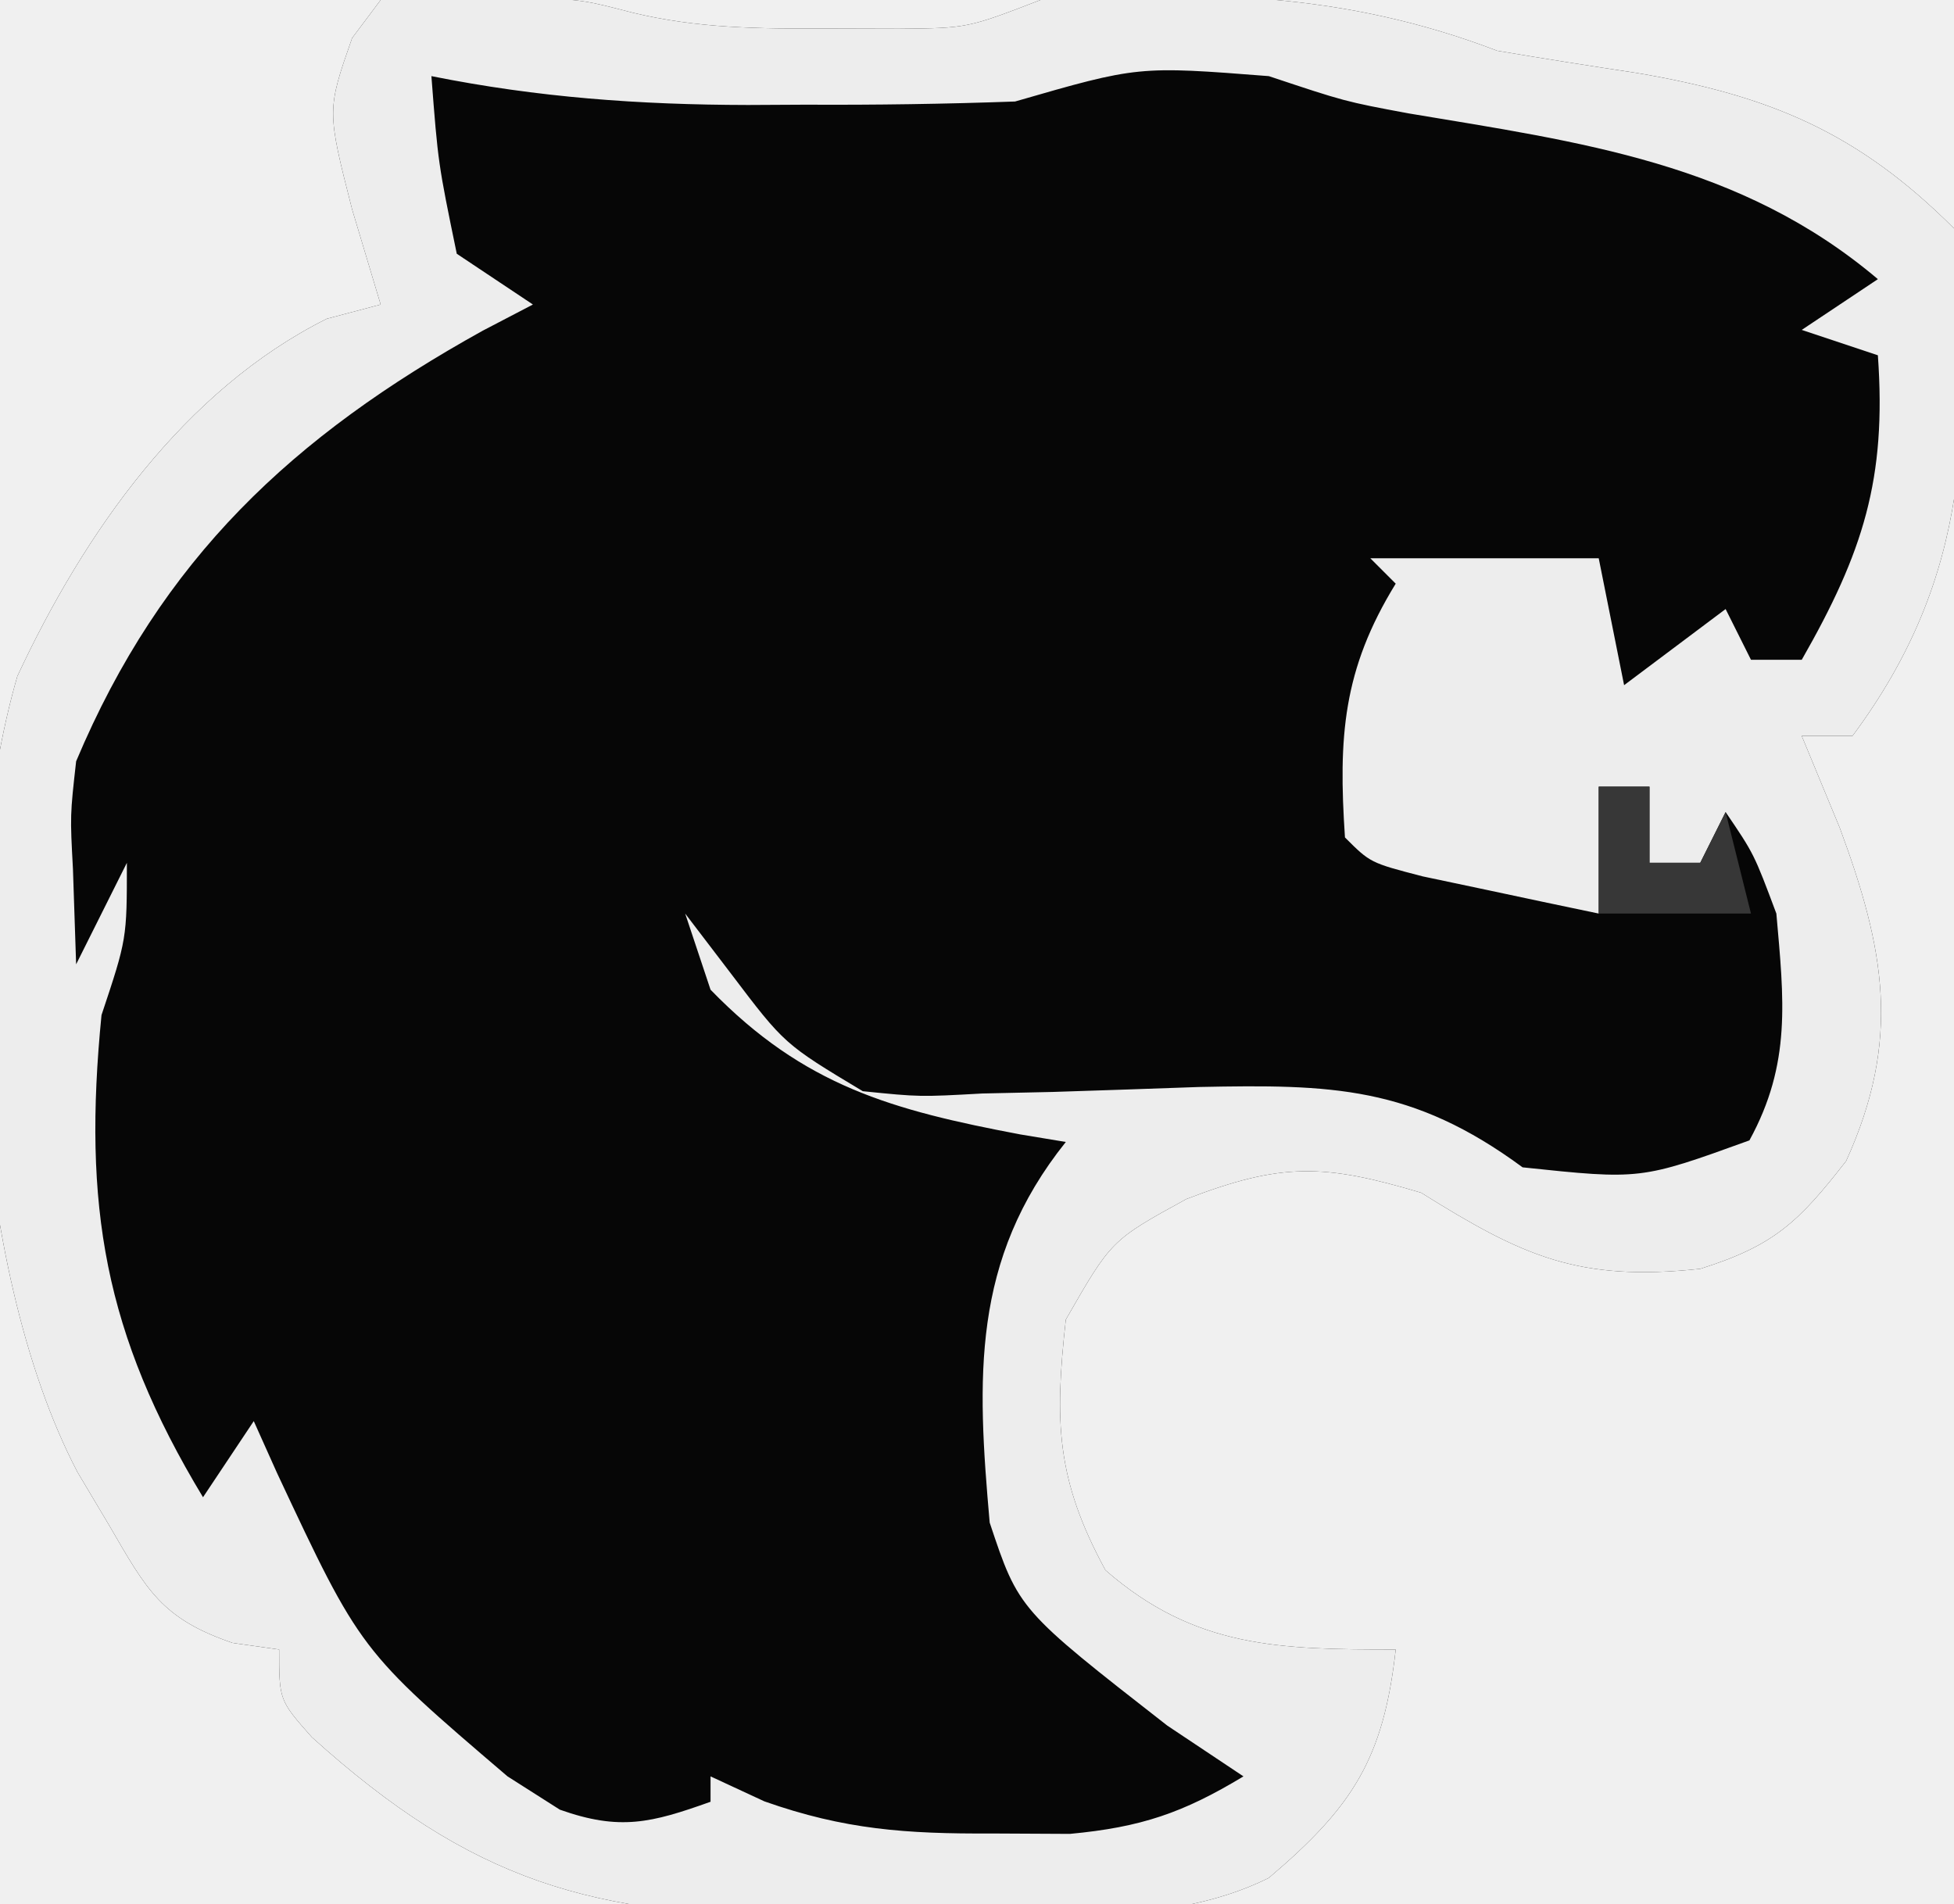
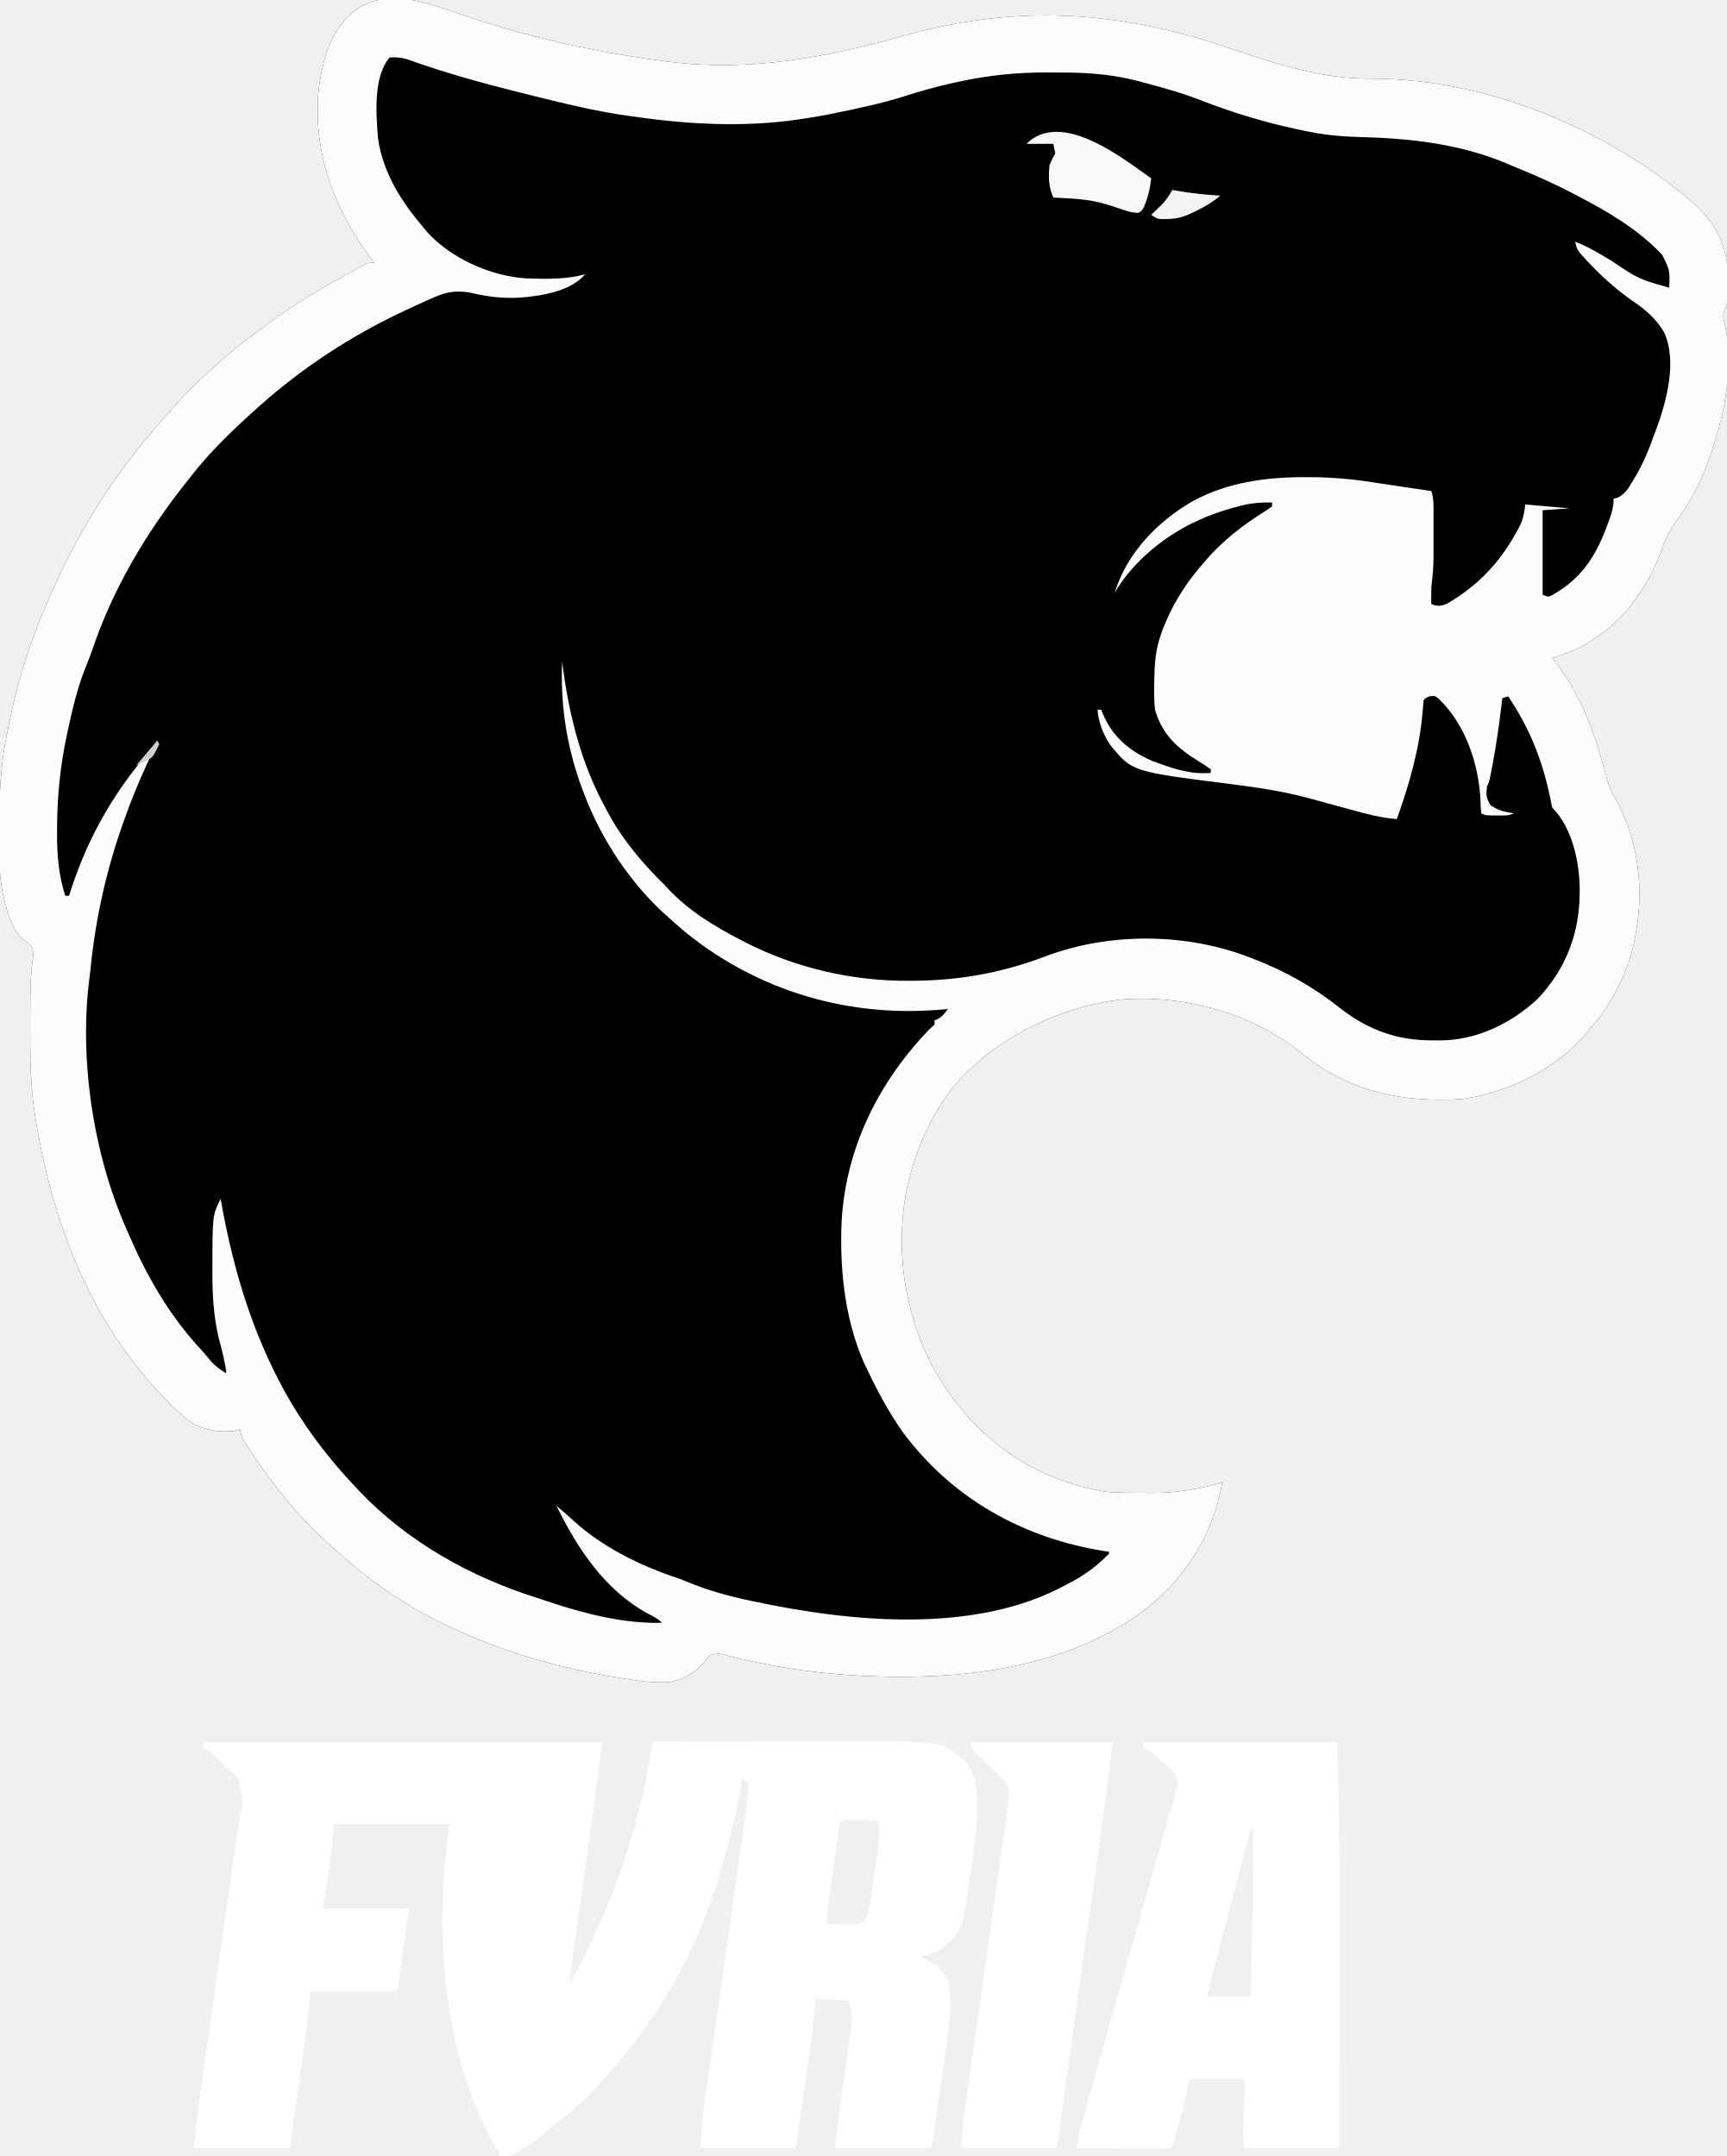
- <svg xmlns="http://www.w3.org/2000/svg" version="1.1" width="77" height="75">
-   <path d="M0 0 C1.238 -0.021 2.475 -0.041 3.75 -0.062 C4.446 -0.074 5.142 -0.086 5.859 -0.098 C8 -0 8 -0 9.918 0.496 C12.51 1.123 14.898 1.132 17.562 1.125 C18.513 1.128 19.463 1.13 20.441 1.133 C23.121 1.108 23.121 1.108 26 0 C32.406 -0.397 37.968 -0.31 44 2 C45.83 2.309 47.664 2.599 49.5 2.875 C54.723 3.765 58.204 5.204 62 9 C62.684 16.739 62.714 22.665 58 29 C57.34 29 56.68 29 56 29 C56.495 30.196 56.99 31.392 57.5 32.625 C59.274 37.414 59.928 40.959 57.75 45.75 C55.869 48.169 54.902 49.088 52 50 C47.192 50.512 45.012 49.508 41 47 C37.173 45.86 35.512 45.803 31.75 47.25 C28.794 48.871 28.794 48.871 27 52 C26.553 56.02 26.618 58.296 28.562 61.875 C32.095 64.955 35.444 65 40 65 C39.52 69.316 38.298 71.202 35 74 C30.711 76.144 25.086 75.319 20.375 75.375 C18.629 75.431 18.629 75.431 16.848 75.488 C8.35 75.575 3.554 74.107 -2.709 68.458 C-4 67 -4 67 -4 65 C-4.605 64.915 -5.209 64.83 -5.832 64.742 C-8.636 63.782 -9.217 62.657 -10.688 60.125 C-11.104 59.426 -11.52 58.728 -11.949 58.008 C-16.201 49.883 -16.836 35.328 -14.316 26.645 C-11.687 21.005 -7.75 15.375 -2.125 12.562 C-1.073 12.284 -1.073 12.284 0 12 C-0.371 10.762 -0.743 9.525 -1.125 8.25 C-2.121 4.347 -2.121 4.347 -1.125 1.5 C-0.754 1.005 -0.383 0.51 0 0 Z " fill="#060606" transform="translate(15,0)" />
-   <path d="M0 0 C1.238 -0.021 2.475 -0.041 3.75 -0.062 C4.446 -0.074 5.142 -0.086 5.859 -0.098 C8 -0 8 -0 9.918 0.496 C12.51 1.123 14.898 1.132 17.562 1.125 C18.513 1.128 19.463 1.13 20.441 1.133 C23.121 1.108 23.121 1.108 26 0 C32.406 -0.397 37.968 -0.31 44 2 C45.83 2.309 47.664 2.599 49.5 2.875 C54.723 3.765 58.204 5.204 62 9 C62.684 16.739 62.714 22.665 58 29 C57.34 29 56.68 29 56 29 C56.495 30.196 56.99 31.392 57.5 32.625 C59.274 37.414 59.928 40.959 57.75 45.75 C55.869 48.169 54.902 49.088 52 50 C47.192 50.512 45.012 49.508 41 47 C37.173 45.86 35.512 45.803 31.75 47.25 C28.794 48.871 28.794 48.871 27 52 C26.553 56.02 26.618 58.296 28.562 61.875 C32.095 64.955 35.444 65 40 65 C39.52 69.316 38.298 71.202 35 74 C30.711 76.144 25.086 75.319 20.375 75.375 C18.629 75.431 18.629 75.431 16.848 75.488 C8.35 75.575 3.554 74.107 -2.709 68.458 C-4 67 -4 67 -4 65 C-4.605 64.915 -5.209 64.83 -5.832 64.742 C-8.636 63.782 -9.217 62.657 -10.688 60.125 C-11.104 59.426 -11.52 58.728 -11.949 58.008 C-16.201 49.883 -16.836 35.328 -14.316 26.645 C-11.687 21.005 -7.75 15.375 -2.125 12.562 C-1.073 12.284 -1.073 12.284 0 12 C-0.371 10.762 -0.743 9.525 -1.125 8.25 C-2.121 4.347 -2.121 4.347 -1.125 1.5 C-0.754 1.005 -0.383 0.51 0 0 Z M2 3 C2.264 6.432 2.264 6.432 3 10 C3.99 10.66 4.98 11.32 6 12 C5.348 12.34 4.695 12.681 4.023 13.031 C-3.461 17.182 -8.64 22.016 -12 30 C-12.239 32.133 -12.239 32.133 -12.125 34.25 C-12.084 35.487 -12.043 36.725 -12 38 C-11.34 36.68 -10.68 35.36 -10 34 C-10 37 -10 37 -11 40 C-11.74 47.506 -10.897 52.546 -7 59 C-6.34 58.01 -5.68 57.02 -5 56 C-4.546 57.013 -4.546 57.013 -4.082 58.047 C-0.804 65.042 -0.804 65.042 5 70 C5.681 70.433 6.361 70.866 7.062 71.312 C9.43 72.152 10.669 71.833 13 71 C13 70.67 13 70.34 13 70 C13.7 70.325 14.4 70.65 15.121 70.984 C18.282 72.1 20.72 72.267 24.062 72.25 C25.596 72.258 25.596 72.258 27.16 72.266 C29.961 72.004 31.616 71.441 34 70 C33.01 69.34 32.02 68.68 31 68 C25.144 63.432 25.144 63.432 24 60 C23.498 54.309 23.274 49.657 27 45 C26.112 44.853 26.112 44.853 25.207 44.703 C20.176 43.751 16.684 42.799 13 39 C12.67 38.01 12.34 37.02 12 36 C12.598 36.784 13.196 37.568 13.812 38.375 C15.911 41.146 15.911 41.146 19 43 C21.242 43.227 21.242 43.227 23.711 43.09 C24.626 43.07 25.541 43.05 26.484 43.029 C28.404 42.968 30.323 42.903 32.242 42.834 C37.474 42.727 40.646 42.792 45 46 C49.652 46.49 49.652 46.49 53.938 44.938 C55.6 41.906 55.297 39.39 55 36 C54.119 33.646 54.119 33.646 53 32 C52.67 32.66 52.34 33.32 52 34 C51.34 34 50.68 34 50 34 C50 33.01 50 32.02 50 31 C49.34 31 48.68 31 48 31 C48 32.65 48 34.3 48 36 C46.52 35.692 45.041 35.378 43.562 35.062 C42.739 34.888 41.915 34.714 41.066 34.535 C39 34 39 34 38 33 C37.737 29.052 37.91 26.396 40 23 C39.67 22.67 39.34 22.34 39 22 C41.97 22 44.94 22 48 22 C48.495 24.475 48.495 24.475 49 27 C50.32 26.01 51.64 25.02 53 24 C53.495 24.99 53.495 24.99 54 26 C54.66 26 55.32 26 56 26 C58.417 21.771 59.348 18.877 59 14 C58.01 13.67 57.02 13.34 56 13 C56.99 12.34 57.98 11.68 59 11 C53.58 6.414 47.297 5.604 40.488 4.465 C38 4 38 4 35 3 C29.851 2.598 29.851 2.598 25 4 C22.24 4.099 19.51 4.139 16.75 4.125 C15.998 4.129 15.247 4.133 14.473 4.137 C10.205 4.129 6.203 3.843 2 3 Z " fill="#EDEDED" transform="translate(15,0)" />
-   <path d="M0 0 C0.66 0 1.32 0 2 0 C2 0.99 2 1.98 2 3 C2.66 3 3.32 3 4 3 C4.33 2.34 4.66 1.68 5 1 C5.33 2.32 5.66 3.64 6 5 C4 5 2 5 0 5 C0 3.35 0 1.7 0 0 Z " fill="#373737" transform="translate(63,31)" />
+ <svg xmlns="http://www.w3.org/2000/svg" version="1.1" width="900" height="1124">
+   <path d="M0 0 C1.248 0.416 1.248 0.416 2.52 0.84 C3.359 1.119 4.197 1.399 5.06 1.686 C37.644 12.438 71.707 19.759 105.692 24.152 C106.828 24.301 106.828 24.301 107.986 24.454 C149.411 29.506 188.93 22.276 228.635 11.08 C288.551 -5.761 341.047 -2.537 399.461 17.284 C423.089 25.276 447.3 33.28 472.505 33.148 C528.623 32.884 587.679 55.713 631.692 90.152 C632.61 90.856 633.528 91.56 634.473 92.285 C646.745 101.961 656.027 112.286 658.692 128.152 C658.964 132.053 658.972 135.931 658.942 139.84 C658.95 140.859 658.958 141.878 658.966 142.928 C658.962 144.406 658.962 144.406 658.958 145.914 C658.956 146.8 658.953 147.687 658.951 148.6 C658.692 151.152 658.692 151.152 657.623 153.701 C656.538 156.559 656.743 157.704 657.54 160.609 C661.841 179.368 658.983 199.909 653.692 218.152 C653.299 219.521 653.299 219.521 652.897 220.917 C648.208 236.823 642.04 250.976 632.129 264.291 C629.257 268.197 627.274 271.852 625.665 276.402 C617.179 300.396 602.936 319.706 579.575 330.898 C575.674 332.595 571.766 333.93 567.692 335.152 C568.476 336.122 569.26 337.091 570.067 338.09 C584.058 356.854 590.822 377.57 596.688 399.953 C597.663 403.061 598.859 405.54 600.505 408.34 C614.502 433.365 616.296 462.741 608.692 490.152 C604.421 504.183 597.337 517.135 587.692 528.152 C587.141 528.835 586.589 529.519 586.02 530.223 C570.3 549.312 544.989 561.657 520.692 565.152 C489.745 566.944 462.307 561.59 437.755 541.715 C411.422 520.446 377.369 510.905 343.692 513.152 C310.74 516.987 277.59 533.15 255.809 558.441 C244.678 572.694 237.245 588.703 232.692 606.152 C232.371 607.361 232.05 608.57 231.72 609.816 C227.443 629.349 227.669 652.813 232.692 672.152 C232.853 672.821 233.014 673.49 233.18 674.179 C237.212 690.792 244.496 706.427 254.692 720.152 C255.576 721.368 255.576 721.368 256.477 722.609 C275.982 748.242 302.572 764.167 334.306 769.793 C340.348 770.433 346.446 770.376 352.516 770.392 C354.66 770.402 356.803 770.433 358.946 770.465 C371.604 770.56 383.465 768.464 395.692 765.152 C390.748 793.299 375.324 816.96 352.173 833.847 C319.176 856.864 278.34 865.119 238.692 866.152 C237.865 866.174 237.038 866.196 236.186 866.219 C203.727 866.932 170.688 863.645 139.187 855.588 C138.378 855.385 137.569 855.182 136.735 854.973 C135.699 854.698 135.699 854.698 134.642 854.418 C132.36 854.107 130.855 854.384 128.692 855.152 C127.055 856.833 127.055 856.833 125.567 858.902 C120.714 864.728 114.214 868.14 106.692 869.152 C98.549 869.563 90.718 868.314 82.692 867.027 C81.987 866.915 81.283 866.803 80.556 866.688 C47.828 861.441 16.336 852.111 -13.308 837.152 C-14.116 836.745 -14.924 836.338 -15.757 835.919 C-33.398 826.896 -49.547 815.334 -64.308 802.152 C-65.174 801.396 -66.04 800.639 -66.933 799.859 C-76.943 791.022 -86.075 781.669 -94.308 771.152 C-95.098 770.167 -95.888 769.183 -96.702 768.168 C-101.588 762.02 -106.077 755.665 -110.37 749.09 C-110.848 748.363 -111.325 747.637 -111.817 746.888 C-112.259 746.2 -112.7 745.513 -113.155 744.805 C-113.547 744.196 -113.939 743.587 -114.343 742.961 C-115.367 741.042 -115.87 739.275 -116.308 737.152 C-117.298 737.482 -118.288 737.812 -119.308 738.152 C-128.076 738.989 -136.283 737.656 -143.495 732.402 C-156.121 721.758 -166.802 709.617 -176.308 696.152 C-176.776 695.491 -177.245 694.829 -177.728 694.147 C-201.867 659.582 -215.308 619.433 -222.308 578.152 C-222.473 577.216 -222.638 576.28 -222.808 575.316 C-225.517 559.296 -225.568 543.291 -225.558 527.09 C-225.557 526.034 -225.557 524.979 -225.556 523.891 C-225.549 520.8 -225.533 517.708 -225.511 514.617 C-225.505 513.631 -225.5 512.644 -225.494 511.628 C-225.444 507.076 -225.3 502.582 -224.857 498.051 C-224.749 496.881 -224.749 496.881 -224.639 495.688 C-224.433 493.628 -224.184 491.572 -223.932 489.518 C-224.342 485.85 -224.544 485.521 -227.205 483.306 C-228.229 482.595 -229.253 481.885 -230.308 481.152 C-235.414 475.242 -237.521 467.611 -239.308 460.152 C-239.487 459.405 -239.667 458.657 -239.852 457.887 C-242.086 446.919 -241.703 435.668 -241.683 424.527 C-241.682 423.43 -241.682 422.333 -241.681 421.203 C-241.644 404.793 -240.861 389.219 -237.308 373.152 C-236.89 371.063 -236.473 368.973 -236.058 366.883 C-230.842 341.699 -222.257 317.396 -211.308 294.152 C-210.96 293.414 -210.612 292.675 -210.254 291.914 C-208.043 287.271 -205.711 282.699 -203.308 278.152 C-202.768 277.12 -202.768 277.12 -202.217 276.067 C-187.308 247.75 -167.839 222.541 -146.058 199.215 C-145.084 198.168 -145.084 198.168 -144.09 197.099 C-140.272 193.055 -136.312 189.302 -132.089 185.682 C-129.961 183.855 -127.92 181.942 -125.87 180.027 C-118.73 173.588 -111.011 167.892 -103.308 162.152 C-102.709 161.702 -102.111 161.252 -101.495 160.788 C-87.877 150.572 -73.095 142.179 -58.245 133.902 C-57.394 133.424 -56.543 132.946 -55.667 132.453 C-54.877 132.019 -54.087 131.584 -53.273 131.137 C-52.578 130.752 -51.883 130.368 -51.167 129.972 C-49.308 129.152 -49.308 129.152 -46.308 129.152 C-47.081 128.111 -47.855 127.069 -48.652 125.996 C-68.058 99.458 -79.11 68.888 -74.812 35.652 C-72.495 21.066 -68.189 7.016 -56.309 -2.44 C-38.685 -14.839 -18.271 -6.091 0 0 Z " fill="#000000" transform="translate(241.3078,7.847809)" />
+   <path d="M0 0 C1.248 0.416 1.248 0.416 2.52 0.84 C3.359 1.119 4.197 1.399 5.06 1.686 C37.644 12.438 71.707 19.759 105.692 24.152 C106.828 24.301 106.828 24.301 107.986 24.454 C149.411 29.506 188.93 22.276 228.635 11.08 C288.551 -5.761 341.047 -2.537 399.461 17.284 C423.089 25.276 447.3 33.28 472.505 33.148 C528.623 32.884 587.679 55.713 631.692 90.152 C632.61 90.856 633.528 91.56 634.473 92.285 C646.745 101.961 656.027 112.286 658.692 128.152 C658.964 132.053 658.972 135.931 658.942 139.84 C658.95 140.859 658.958 141.878 658.966 142.928 C658.962 144.406 658.962 144.406 658.958 145.914 C658.956 146.8 658.953 147.687 658.951 148.6 C658.692 151.152 658.692 151.152 657.623 153.701 C656.538 156.559 656.743 157.704 657.54 160.609 C661.841 179.368 658.983 199.909 653.692 218.152 C653.299 219.521 653.299 219.521 652.897 220.917 C648.208 236.823 642.04 250.976 632.129 264.291 C629.257 268.197 627.274 271.852 625.665 276.402 C617.179 300.396 602.936 319.706 579.575 330.898 C575.674 332.595 571.766 333.93 567.692 335.152 C568.476 336.122 569.26 337.091 570.067 338.09 C584.058 356.854 590.822 377.57 596.688 399.953 C597.663 403.061 598.859 405.54 600.505 408.34 C614.502 433.365 616.296 462.741 608.692 490.152 C604.421 504.183 597.337 517.135 587.692 528.152 C587.141 528.835 586.589 529.519 586.02 530.223 C570.3 549.312 544.989 561.657 520.692 565.152 C489.745 566.944 462.307 561.59 437.755 541.715 C411.422 520.446 377.369 510.905 343.692 513.152 C310.74 516.987 277.59 533.15 255.809 558.441 C244.678 572.694 237.245 588.703 232.692 606.152 C232.371 607.361 232.05 608.57 231.72 609.816 C227.443 629.349 227.669 652.813 232.692 672.152 C232.853 672.821 233.014 673.49 233.18 674.179 C237.212 690.792 244.496 706.427 254.692 720.152 C255.576 721.368 255.576 721.368 256.477 722.609 C275.982 748.242 302.572 764.167 334.306 769.793 C340.348 770.433 346.446 770.376 352.516 770.392 C354.66 770.402 356.803 770.433 358.946 770.465 C371.604 770.56 383.465 768.464 395.692 765.152 C390.748 793.299 375.324 816.96 352.173 833.847 C319.176 856.864 278.34 865.119 238.692 866.152 C237.865 866.174 237.038 866.196 236.186 866.219 C203.727 866.932 170.688 863.645 139.187 855.588 C138.378 855.385 137.569 855.182 136.735 854.973 C135.699 854.698 135.699 854.698 134.642 854.418 C132.36 854.107 130.855 854.384 128.692 855.152 C127.055 856.833 127.055 856.833 125.567 858.902 C120.714 864.728 114.214 868.14 106.692 869.152 C98.549 869.563 90.718 868.314 82.692 867.027 C81.987 866.915 81.283 866.803 80.556 866.688 C47.828 861.441 16.336 852.111 -13.308 837.152 C-14.116 836.745 -14.924 836.338 -15.757 835.919 C-33.398 826.896 -49.547 815.334 -64.308 802.152 C-65.174 801.396 -66.04 800.639 -66.933 799.859 C-76.943 791.022 -86.075 781.669 -94.308 771.152 C-95.098 770.167 -95.888 769.183 -96.702 768.168 C-101.588 762.02 -106.077 755.665 -110.37 749.09 C-110.848 748.363 -111.325 747.637 -111.817 746.888 C-112.259 746.2 -112.7 745.513 -113.155 744.805 C-113.547 744.196 -113.939 743.587 -114.343 742.961 C-115.367 741.042 -115.87 739.275 -116.308 737.152 C-117.298 737.482 -118.288 737.812 -119.308 738.152 C-128.076 738.989 -136.283 737.656 -143.495 732.402 C-156.121 721.758 -166.802 709.617 -176.308 696.152 C-176.776 695.491 -177.245 694.829 -177.728 694.147 C-201.867 659.582 -215.308 619.433 -222.308 578.152 C-222.473 577.216 -222.638 576.28 -222.808 575.316 C-225.517 559.296 -225.568 543.291 -225.558 527.09 C-225.557 526.034 -225.557 524.979 -225.556 523.891 C-225.549 520.8 -225.533 517.708 -225.511 514.617 C-225.505 513.631 -225.5 512.644 -225.494 511.628 C-225.444 507.076 -225.3 502.582 -224.857 498.051 C-224.749 496.881 -224.749 496.881 -224.639 495.688 C-224.433 493.628 -224.184 491.572 -223.932 489.518 C-224.342 485.85 -224.544 485.521 -227.205 483.306 C-228.229 482.595 -229.253 481.885 -230.308 481.152 C-235.414 475.242 -237.521 467.611 -239.308 460.152 C-239.487 459.405 -239.667 458.657 -239.852 457.887 C-242.086 446.919 -241.703 435.668 -241.683 424.527 C-241.682 423.43 -241.682 422.333 -241.681 421.203 C-241.644 404.793 -240.861 389.219 -237.308 373.152 C-236.89 371.063 -236.473 368.973 -236.058 366.883 C-230.842 341.699 -222.257 317.396 -211.308 294.152 C-210.96 293.414 -210.612 292.675 -210.254 291.914 C-208.043 287.271 -205.711 282.699 -203.308 278.152 C-202.768 277.12 -202.768 277.12 -202.217 276.067 C-187.308 247.75 -167.839 222.541 -146.058 199.215 C-145.084 198.168 -145.084 198.168 -144.09 197.099 C-140.272 193.055 -136.312 189.302 -132.089 185.682 C-129.961 183.855 -127.92 181.942 -125.87 180.027 C-118.73 173.588 -111.011 167.892 -103.308 162.152 C-102.709 161.702 -102.111 161.252 -101.495 160.788 C-87.877 150.572 -73.095 142.179 -58.245 133.902 C-57.394 133.424 -56.543 132.946 -55.667 132.453 C-54.877 132.019 -54.087 131.584 -53.273 131.137 C-52.578 130.752 -51.883 130.368 -51.167 129.972 C-49.308 129.152 -49.308 129.152 -46.308 129.152 C-47.081 128.111 -47.855 127.069 -48.652 125.996 C-68.058 99.458 -79.11 68.888 -74.812 35.652 C-72.495 21.066 -68.189 7.016 -56.309 -2.44 C-38.685 -14.839 -18.271 -6.091 0 0 Z M-38.308 22.152 C-46.895 32.579 -45.252 51.513 -44.308 64.152 C-41.712 82.432 -32.059 97.386 -20.308 111.152 C-19.737 111.838 -19.166 112.524 -18.577 113.23 C-5.988 127.082 14.8 136.241 33.271 137.3 C43.471 137.657 53.761 137.813 63.692 135.152 C55.827 144.172 41.02 146.398 29.663 147.316 C20.88 147.826 12.704 146.86 4.192 144.808 C-4.156 143.243 -9.351 144.51 -16.933 147.965 C-17.843 148.369 -18.753 148.774 -19.691 149.191 C-22.575 150.487 -25.443 151.813 -28.308 153.152 C-29.215 153.575 -30.121 153.997 -31.056 154.432 C-58.078 167.163 -82.955 183.335 -105.308 203.152 C-106.264 203.998 -107.221 204.843 -108.206 205.715 C-120.397 216.696 -132.305 228.116 -142.308 241.152 C-143.298 242.403 -144.289 243.653 -145.28 244.902 C-165.457 270.54 -182.533 299.365 -193.003 330.351 C-194.04 333.418 -195.187 336.413 -196.433 339.402 C-200.83 350.181 -203.485 361.489 -205.933 372.84 C-206.085 373.547 -206.238 374.253 -206.395 374.982 C-209.897 391.326 -211.461 406.757 -211.558 423.465 C-211.563 424.146 -211.569 424.826 -211.575 425.528 C-211.643 436.993 -210.875 448.195 -207.308 459.152 C-206.648 459.152 -205.988 459.152 -205.308 459.152 C-204.942 457.998 -204.576 456.845 -204.198 455.656 C-194.528 426.161 -180.072 402.067 -159.308 379.152 C-160.16 380.896 -160.16 380.896 -161.03 382.676 C-166.348 393.654 -171.168 404.678 -175.308 416.152 C-175.658 417.11 -176.009 418.068 -176.37 419.056 C-185.508 444.272 -191.401 470.042 -194.058 496.739 C-194.213 498.239 -194.387 499.739 -194.589 501.234 C-200.266 544.063 -192.766 593.712 -175.308 633.152 C-174.965 633.943 -174.622 634.734 -174.268 635.549 C-164.526 657.965 -152.953 678.145 -136.198 696.105 C-134.578 697.86 -133.09 699.648 -131.62 701.527 C-129.04 704.456 -126.629 706.144 -123.308 708.152 C-124.091 701.885 -125.616 695.969 -127.273 689.871 C-130.013 678.358 -130.669 666.755 -130.62 654.965 C-130.62 654.3 -130.619 653.635 -130.619 652.95 C-130.557 625.651 -130.557 625.651 -126.308 617.152 C-126.188 617.83 -126.068 618.507 -125.944 619.206 C-120.616 648.929 -112.537 677.903 -99.308 705.152 C-98.907 705.979 -98.507 706.806 -98.094 707.659 C-86.983 730.317 -72.653 749.888 -55.308 768.152 C-54.797 768.692 -54.286 769.231 -53.76 769.787 C-28.583 796.19 4.641 814.638 39.289 825.395 C41.438 826.072 43.568 826.784 45.696 827.519 C63.624 833.539 84.711 838.785 103.692 838.152 C101.494 835.954 99.527 834.986 96.755 833.59 C73.993 821.331 59.8 799.68 48.692 777.152 C49.682 777.998 50.672 778.843 51.692 779.715 C52.341 780.266 52.989 780.818 53.657 781.387 C54.94 782.5 56.206 783.633 57.446 784.793 C72.66 798.856 93.158 808.785 112.692 815.152 C114.407 815.824 116.116 816.51 117.817 817.215 C127.492 821.139 137.308 823.953 147.505 826.152 C149.265 826.535 149.265 826.535 151.061 826.925 C201.911 837.816 267.235 844.357 314.692 818.152 C315.754 817.597 316.817 817.041 317.911 816.469 C324.998 812.594 331.061 807.958 336.692 802.152 C336.692 801.822 336.692 801.492 336.692 801.152 C335.85 801.025 335.85 801.025 334.99 800.896 C292.244 794.276 254.816 773.501 228.891 738.32 C221.793 728.095 216.004 717.38 210.692 706.152 C210.218 705.169 209.743 704.185 209.255 703.172 C200.307 683.347 197.051 660.304 197.13 638.715 C197.13 637.893 197.131 637.071 197.131 636.224 C197.297 595.478 214.697 558.336 242.692 529.152 C243.268 528.612 243.845 528.072 244.438 527.515 C245.918 526.216 245.918 526.216 245.692 524.152 C246.29 523.905 246.888 523.657 247.505 523.402 C249.987 521.984 251.056 520.46 252.692 518.152 C252.032 518.224 251.372 518.297 250.692 518.371 C201.901 522.945 154.245 509.217 115.981 478.18 C112.467 475.261 109.061 472.236 105.692 469.152 C104.277 467.862 104.277 467.862 102.833 466.547 C84.539 449.072 70.082 426.005 61.692 402.152 C61.306 401.091 60.919 400.03 60.52 398.937 C53.694 378.859 50.73 358.308 51.692 337.152 C51.797 337.981 51.797 337.981 51.904 338.826 C55.29 365.11 61.736 390.842 74.692 414.152 C75.256 415.203 75.819 416.253 76.399 417.336 C84.043 431.102 94.449 443.197 105.692 454.152 C106.204 454.709 106.716 455.266 107.243 455.84 C117.807 467.06 131.096 475.131 144.692 482.152 C145.359 482.499 146.027 482.845 146.714 483.202 C173.155 496.751 202.45 503.591 232.13 503.465 C232.818 503.463 233.505 503.461 234.214 503.459 C258.587 503.351 280.97 499.352 303.702 490.68 C336.96 478.185 376.535 478.441 409.692 491.152 C410.436 491.436 411.18 491.719 411.947 492.012 C428.879 498.576 443.53 506.845 457.692 518.152 C472.219 529.324 487.441 534.722 505.755 534.527 C507.395 534.545 507.395 534.545 509.069 534.562 C528.281 534.494 546.316 525.819 560.212 512.785 C574.653 497.457 581.882 479.008 582.005 457.965 C582.01 457.05 582.016 456.136 582.022 455.193 C581.873 441.221 577.941 423.401 567.692 413.152 C567.243 411.159 566.834 409.157 566.442 407.152 C562.369 387.937 555.747 371.458 544.692 355.152 C543.702 355.482 542.712 355.812 541.692 356.152 C541.587 357.032 541.587 357.032 541.48 357.93 C540.143 369 538.663 380.01 536.567 390.965 C536.397 391.859 536.226 392.753 536.051 393.674 C534.831 399.874 534.831 399.874 533.692 402.152 C533.216 406.361 533.195 408.431 535.63 411.965 C539.511 414.737 543.034 415.472 547.692 416.152 C544.84 417.578 542.368 417.284 539.192 417.277 C538.027 417.28 536.862 417.282 535.661 417.285 C532.692 417.152 532.692 417.152 530.692 416.152 C530.481 413.971 530.377 411.78 530.317 409.59 C529.42 390.436 522.518 369.68 508.333 356.262 C506.625 354.884 506.625 354.884 503.817 355.152 C501.756 355.976 501.756 355.976 500.692 357.152 C500.514 359.008 500.342 360.865 500.199 362.725 C498.645 382.132 493.268 400.894 486.692 419.152 C478.534 418.557 470.931 416.51 463.067 414.34 C461.803 413.996 460.538 413.653 459.235 413.299 C454.731 412.075 450.226 410.851 445.726 409.61 C437.91 407.458 430.133 405.48 422.13 404.152 C421.178 403.989 420.227 403.826 419.247 403.658 C412.348 402.507 405.431 401.581 398.492 400.704 C348.719 394.399 348.719 394.399 337.38 380.59 C333.497 374.679 331.418 369.268 330.692 362.152 C331.352 362.152 332.012 362.152 332.692 362.152 C332.969 362.888 333.247 363.624 333.532 364.383 C338.524 376.3 347.535 383.804 359.204 388.836 C367.609 392.008 376.91 395.369 386.005 395.215 C387.222 395.194 388.438 395.173 389.692 395.152 C389.692 394.492 389.692 393.832 389.692 393.152 C387.49 391.609 385.295 390.178 383.005 388.777 C372.068 382.019 364.319 374.885 360.692 362.152 C360.174 357.864 360.168 353.654 360.255 349.34 C360.269 348.188 360.283 347.037 360.297 345.851 C360.47 337.909 361.012 330.685 363.692 323.152 C364.033 322.182 364.373 321.211 364.723 320.211 C369.43 308.016 376.132 297.003 384.692 287.152 C385.368 286.344 386.043 285.536 386.739 284.703 C395.498 274.522 405.68 266.449 417.019 259.324 C418.608 258.314 420.155 257.239 421.692 256.152 C421.692 255.492 421.692 254.832 421.692 254.152 C415.157 253.924 409.663 254.582 403.38 256.34 C402.136 256.679 402.136 256.679 400.868 257.025 C394.232 258.891 387.907 261.149 381.692 264.152 C380.796 264.58 379.9 265.008 378.977 265.449 C363.553 273.327 348.389 286.048 339.692 301.152 C345.931 280.43 362.424 263.497 380.946 253.121 C398.626 243.634 418.454 240.922 438.255 240.902 C438.941 240.901 439.627 240.9 440.333 240.899 C451.936 240.911 463.197 241.82 474.656 243.668 C478.136 244.223 481.622 244.734 485.11 245.242 C491.64 246.193 498.167 247.166 504.692 248.152 C506.007 252.136 505.836 256.176 505.825 260.32 C505.826 261.114 505.827 261.909 505.828 262.727 C505.829 264.407 505.827 266.087 505.823 267.768 C505.817 270.313 505.823 272.859 505.829 275.404 C505.828 277.043 505.827 278.681 505.825 280.32 C505.827 281.07 505.829 281.821 505.831 282.594 C505.811 287.186 505.486 291.659 504.916 296.216 C504.645 298.558 504.592 300.858 504.63 303.215 C504.661 305.164 504.661 305.164 504.692 307.152 C508.062 308.286 509.473 308.241 512.821 306.887 C528.839 297.629 540.231 285.667 549.192 269.34 C549.531 268.73 549.87 268.12 550.219 267.491 C552.53 263.085 552.946 260.376 553.692 255.152 C561.282 255.812 568.872 256.472 576.692 257.152 C572.072 257.482 567.452 257.812 562.692 258.152 C562.692 272.672 562.692 287.192 562.692 302.152 C565.525 303.443 565.525 303.443 567.638 302.437 C583.243 293.684 590.792 281.495 596.692 265.152 C597.035 264.221 597.378 263.291 597.731 262.332 C599.002 258.735 599.692 256.002 599.692 252.152 C600.777 251.88 600.777 251.88 601.884 251.601 C605.845 249.557 607.382 246.723 609.63 242.965 C610.282 241.896 610.282 241.896 610.947 240.806 C615.059 233.872 618.012 226.734 620.692 219.152 C621.241 217.733 621.241 217.733 621.802 216.285 C627.289 201.385 632.934 180.499 626.028 165.437 C622.173 158.843 616.79 153.928 610.513 149.676 C600.618 142.925 591.997 134.941 583.942 126.09 C583.349 125.439 582.756 124.788 582.145 124.117 C580.645 122.088 580.11 120.618 579.692 118.152 C586.293 120.714 592.185 124.282 598.255 127.902 C612.625 137.578 612.625 137.578 628.692 142.152 C629.02 132.998 629.02 132.998 624.966 124.949 C612.591 111.766 596.604 102.406 580.692 94.152 C580.02 93.798 579.347 93.444 578.655 93.079 C568.676 87.841 558.431 83.325 547.989 79.089 C546.442 78.458 544.9 77.813 543.364 77.154 C519.066 66.949 492.583 64.196 466.525 63.556 C456.645 63.279 447.329 62.286 437.692 60.152 C436.907 59.987 436.122 59.823 435.313 59.653 C418.142 56.022 401.262 50.927 384.909 44.553 C375.164 40.763 365.223 37.967 355.13 35.277 C354.391 35.078 353.652 34.879 352.89 34.673 C339.147 30.986 326.444 29.966 312.264 29.967 C309.726 29.965 307.188 29.947 304.649 29.928 C288.792 29.871 273.504 31.411 258.005 34.84 C256.811 35.099 255.616 35.358 254.386 35.625 C245.896 37.522 237.641 39.893 229.359 42.537 C217.662 46.213 205.698 48.711 193.692 51.152 C192.859 51.322 192.026 51.493 191.168 51.668 C186.36 52.631 181.545 53.447 176.692 54.152 C176.02 54.255 175.348 54.358 174.655 54.464 C147.172 58.503 118.061 57.092 90.692 53.152 C89.668 53.018 88.644 52.883 87.589 52.745 C69.2 50.292 51.296 45.76 33.317 41.277 C31.529 40.833 31.529 40.833 29.704 40.379 C9.796 35.409 -9.931 29.945 -29.249 23 C-32.455 22.111 -34.999 21.832 -38.308 22.152 Z " fill="#FCFCFC" transform="translate(241.3078,7.847809)" />
+   <path d="M0 0 C68.64 0 137.28 0 208 0 C203.829 30.986 199.639 61.961 195.228 92.912 C194.566 97.553 193.907 102.194 193.249 106.835 C192.95 108.947 192.647 111.058 192.345 113.169 C192.079 115.049 192.079 115.049 191.807 116.967 C191.65 118.065 191.494 119.163 191.333 120.294 C190.939 123.042 190.939 123.042 191 126 C212.031 88.219 227.097 46.073 233.566 3.248 C234 1 234 1 235 0 C236.619 -0.1 238.243 -0.131 239.865 -0.134 C240.919 -0.138 241.973 -0.142 243.059 -0.147 C244.225 -0.146 245.392 -0.146 246.594 -0.145 C247.815 -0.149 249.036 -0.152 250.295 -0.155 C253.659 -0.163 257.024 -0.167 260.388 -0.167 C262.496 -0.168 264.604 -0.17 266.712 -0.173 C274.085 -0.182 281.457 -0.186 288.829 -0.185 C295.666 -0.185 302.503 -0.195 309.341 -0.211 C315.229 -0.224 321.117 -0.229 327.005 -0.229 C330.513 -0.229 334.02 -0.231 337.528 -0.242 C385.818 -0.379 385.818 -0.379 397.34 10.93 C402.674 17.582 403.288 24.818 403.266 33.051 C403.263 34.356 403.263 34.356 403.259 35.688 C403.136 44.827 402.018 53.767 400.656 62.794 C400.246 65.524 399.864 68.258 399.484 70.992 C395.448 99.17 395.448 99.17 384.062 108.375 C380.687 110.166 377.704 111.111 374 112 C375.013 112.528 375.013 112.528 376.047 113.066 C381.986 116.354 385.36 118.687 388 125 C390.793 136.195 388.692 148.253 387.066 159.48 C386.866 160.91 386.667 162.341 386.468 163.771 C386.055 166.736 385.635 169.699 385.21 172.662 C384.665 176.458 384.132 180.256 383.602 184.054 C383.094 187.697 382.581 191.339 382.066 194.98 C381.969 195.671 381.872 196.362 381.772 197.073 C381.498 199.021 381.219 200.968 380.94 202.915 C380.782 204.021 380.624 205.126 380.462 206.266 C380 209 380 209 379 212 C362.5 212 346 212 329 212 C331.06 195.52 333.212 179.078 335.677 162.657 C336.091 159.887 336.492 157.116 336.891 154.344 C337.018 153.52 337.145 152.696 337.275 151.847 C338.071 146.212 338.627 140.255 336 135 C327.585 134.505 327.585 134.505 319 134 C318.877 135.836 318.754 137.672 318.627 139.564 C318.046 147.085 317.048 154.516 315.969 161.98 C315.771 163.37 315.573 164.759 315.375 166.148 C314.964 169.028 314.55 171.908 314.134 174.787 C313.601 178.48 313.075 182.173 312.551 185.867 C312.145 188.721 311.736 191.575 311.326 194.429 C311.13 195.792 310.935 197.155 310.742 198.519 C310.473 200.412 310.198 202.304 309.924 204.196 C309.692 205.809 309.692 205.809 309.455 207.455 C309 210 309 210 308 212 C291.83 212 275.66 212 259 212 C260.125 196.25 260.125 196.25 260.987 190.171 C261.081 189.498 261.175 188.825 261.272 188.131 C261.58 185.936 261.894 183.741 262.209 181.546 C262.435 179.948 262.66 178.35 262.884 176.751 C263.365 173.339 263.849 169.926 264.335 166.514 C265.105 161.109 265.867 155.702 266.629 150.295 C268.11 139.795 269.598 129.295 271.086 118.796 C272.981 105.425 274.873 92.053 276.759 78.681 C277.515 73.317 278.276 67.953 279.039 62.589 C279.514 59.243 279.986 55.897 280.458 52.551 C280.676 51.011 280.894 49.471 281.115 47.932 C281.778 43.292 282.407 38.649 283 34 C283.229 32.237 283.229 32.237 283.464 30.438 C283.583 29.361 283.702 28.285 283.826 27.175 C283.933 26.243 284.041 25.31 284.152 24.349 C284.223 21.912 284.223 21.912 282.511 20.177 C282.012 19.788 281.514 19.4 281 19 C280.855 19.808 280.71 20.616 280.56 21.449 C271.03 73.963 253.138 123.909 218 165 C217.041 166.144 216.083 167.289 215.125 168.434 C206.727 178.422 198.007 187.63 187.773 195.785 C185.945 197.246 184.136 198.732 182.352 200.246 C177.31 204.511 172.13 208.425 166.625 212.062 C166.042 212.457 165.459 212.851 164.858 213.258 C161.442 215.455 159.075 216.481 155 216 C124.684 166.576 120.255 101.42 128 45 C128.33 44.34 128.66 43.68 129 43 C108.87 43 88.74 43 68 43 C67.67 46.96 67.34 50.92 67 55 C66.713 57.389 66.405 59.775 66.062 62.156 C65.89 63.363 65.717 64.569 65.539 65.812 C65.272 67.638 65.272 67.638 65 69.5 C64.822 70.748 64.644 71.996 64.461 73.281 C63.136 82.455 63.136 82.455 62 87 C76.85 87 91.7 87 107 87 C106.196 93.167 105.391 99.334 104.562 105.688 C104.311 107.626 104.059 109.564 103.799 111.561 C103.597 113.107 103.394 114.653 103.191 116.199 C103.089 116.994 102.986 117.789 102.88 118.608 C102.728 119.764 102.728 119.764 102.573 120.944 C102.443 121.94 102.443 121.94 102.31 122.956 C101.952 125.317 101.468 127.658 101 130 C86.15 130 71.3 130 56 130 C55.34 135.94 54.68 141.88 54 148 C53.301 153.257 52.585 158.508 51.836 163.758 C51.637 165.167 51.438 166.576 51.239 167.985 C50.725 171.625 50.208 175.265 49.691 178.904 C49.065 183.308 48.443 187.712 47.821 192.116 C46.884 198.744 45.941 205.372 45 212 C28.5 212 12 212 -5 212 C-2.689 191.197 -2.689 191.197 -1.292 181.442 C-1.189 180.726 -1.087 180.01 -0.982 179.272 C-0.876 178.532 -0.771 177.792 -0.662 177.029 C-0.434 175.423 -0.208 173.818 0.019 172.213 C0.502 168.798 0.986 165.383 1.471 161.969 C2.239 156.564 3.002 151.158 3.765 145.752 C5.932 130.395 8.105 115.039 10.283 99.683 C11.491 91.17 12.694 82.656 13.894 74.142 C14.65 68.773 15.412 63.405 16.177 58.037 C16.651 54.7 17.121 51.363 17.589 48.025 C17.807 46.484 18.026 44.942 18.247 43.401 C20.904 31.045 20.904 31.045 18.379 19.455 C17.267 18.397 17.267 18.397 16.133 17.316 C15.33 16.535 14.527 15.753 13.699 14.947 C12.85 14.16 12 13.373 11.125 12.562 C9.862 11.341 9.862 11.341 8.574 10.096 C4.622 6.093 4.622 6.093 0 3 C0 2.01 0 1.02 0 0 Z M332 41 C330.998 47.886 330.002 54.773 329.009 61.66 C328.671 64.003 328.332 66.345 327.991 68.688 C327.501 72.056 327.016 75.424 326.531 78.793 C326.378 79.839 326.225 80.885 326.067 81.963 C325.927 82.943 325.787 83.924 325.643 84.934 C325.518 85.794 325.394 86.653 325.266 87.538 C324.995 90.046 324.954 92.48 325 95 C327.751 95.108 330.498 95.187 333.25 95.25 C334.416 95.3 334.416 95.3 335.605 95.352 C339.212 95.413 341.352 95.41 344.449 93.449 C346.463 90.268 347.048 87.225 347.562 83.562 C347.678 82.828 347.793 82.094 347.911 81.337 C348.158 79.743 348.396 78.147 348.628 76.55 C349.015 73.896 349.432 71.247 349.852 68.598 C351.225 59.724 352.57 51.01 352 42 C349.703 40.852 348.417 40.884 345.867 40.902 C345.062 40.906 344.256 40.909 343.426 40.912 C342.584 40.92 341.742 40.929 340.875 40.938 C339.601 40.944 339.601 40.944 338.301 40.951 C336.2 40.963 334.1 40.981 332 41 Z " fill="#FFFFFF" transform="translate(106,908)" />
+   <path d="M0 0 C33.33 0 66.66 0 101 0 C101.592 27.228 102.158 54.383 102.106 81.606 C102.097 86.995 102.095 92.384 102.093 97.773 C102.09 106.264 102.082 114.755 102.072 123.246 C102.061 132.95 102.055 142.653 102.05 152.357 C102.04 172.238 102.022 192.119 102 212 C85.83 212 69.66 212 53 212 C51.799 208.398 51.978 205.223 52.121 201.488 C52.157 200.396 52.157 200.396 52.193 199.282 C52.269 196.958 52.353 194.635 52.438 192.312 C52.491 190.736 52.543 189.16 52.596 187.584 C52.724 183.722 52.862 179.861 53 176 C43.43 176 33.86 176 24 176 C23.443 178.434 22.886 180.868 22.312 183.375 C20.78 189.955 19.11 196.488 17.312 203 C17.098 203.783 16.884 204.566 16.663 205.373 C15.124 210.876 15.124 210.876 14 212 C12.465 212.093 10.926 212.117 9.388 212.114 C8.407 212.113 7.427 212.113 6.416 212.113 C5.349 212.108 4.283 212.103 3.184 212.098 C1.554 212.096 1.554 212.096 -0.108 212.093 C-3.593 212.088 -7.078 212.075 -10.562 212.062 C-12.919 212.057 -15.275 212.053 -17.631 212.049 C-23.421 212.038 -29.21 212.021 -35 212 C-33.759 205.364 -32.239 198.88 -30.395 192.387 C-30.126 191.432 -29.858 190.477 -29.582 189.493 C-28.663 186.224 -27.738 182.956 -26.812 179.688 C-26.14 177.301 -25.468 174.914 -24.796 172.528 C-19.971 155.41 -15.097 138.307 -10.225 121.204 C-9.181 117.539 -8.138 113.875 -7.095 110.211 C-6.392 107.744 -5.69 105.277 -4.987 102.81 C-4.638 101.583 -4.288 100.355 -3.928 99.091 C-1.82 91.692 0.29 84.293 2.403 76.895 C3.747 72.185 5.09 67.475 6.432 62.764 C7.062 60.556 7.692 58.349 8.323 56.142 C9.997 50.291 11.653 44.437 13.28 38.573 C13.972 36.101 14.687 33.636 15.405 31.172 C15.805 29.732 16.205 28.292 16.603 26.852 C16.95 25.636 17.297 24.421 17.654 23.168 C18.076 19.306 17.332 17.979 14.961 14.973 C12.777 12.921 12.777 12.921 10.375 11.062 C9.611 10.38 8.846 9.697 8.059 8.994 C4.281 5.633 4.281 5.633 0 3 C0 2.01 0 1.02 0 0 Z M56 45 C53.443 54.702 50.887 64.404 48.332 74.106 C47.146 78.612 45.959 83.118 44.771 87.624 C43.623 91.981 42.475 96.338 41.328 100.696 C40.893 102.349 40.457 104.003 40.021 105.656 C37.622 114.757 35.259 123.863 33 133 C40.59 133 48.18 133 56 133 C56.132 125.07 56.263 117.14 56.391 109.21 C56.451 105.525 56.511 101.839 56.573 98.154 C56.87 80.435 57.084 62.722 57 45 C56.67 45 56.34 45 56 45 Z " fill="#FFFFFF" transform="translate(596,908)" />
+   <path d="M0 0 C24.42 0 48.84 0 74 0 C72.174 14.605 70.327 29.193 68.289 43.767 C68.033 45.6 67.778 47.433 67.524 49.265 C66.844 54.153 66.161 59.04 65.479 63.926 C65.051 66.986 64.624 70.045 64.198 73.105 C62.707 83.793 61.214 94.481 59.72 105.168 C58.329 115.118 56.942 125.069 55.557 135.019 C54.363 143.596 53.166 152.172 51.967 160.748 C51.253 165.857 50.54 170.966 49.829 176.076 C49.164 180.858 48.496 185.64 47.825 190.422 C47.579 192.179 47.334 193.936 47.091 195.693 C46.759 198.082 46.424 200.471 46.087 202.86 C45.991 203.561 45.895 204.263 45.796 204.986 C45.114 209.772 45.114 209.772 44 212 C27.83 212 11.66 212 -5 212 C-3.875 197.376 -3.875 197.376 -2.962 190.941 C-2.862 190.231 -2.763 189.521 -2.66 188.789 C-2.333 186.464 -2 184.139 -1.667 181.814 C-1.429 180.126 -1.191 178.438 -0.953 176.749 C-0.444 173.141 0.068 169.533 0.581 165.925 C1.393 160.219 2.197 154.511 3 148.804 C5.283 132.585 7.576 116.366 9.876 100.149 C11.15 91.172 12.417 82.194 13.678 73.215 C14.475 67.542 15.28 61.869 16.09 56.197 C16.591 52.675 17.085 49.152 17.578 45.629 C17.807 43.995 18.04 42.362 18.276 40.73 C18.597 38.502 18.908 36.273 19.216 34.044 C19.392 32.797 19.569 31.55 19.751 30.265 C20.085 25.891 19.954 23.162 17.142 19.736 C15.956 18.61 15.956 18.61 14.746 17.461 C13.892 16.633 13.038 15.806 12.158 14.953 C11.26 14.102 10.363 13.252 9.438 12.375 C7.659 10.681 5.886 8.981 4.121 7.273 C3.331 6.525 2.542 5.777 1.728 5.005 C0 3 0 3 0 0 Z " fill="#FFFFFF" transform="translate(506,908)" />
+   <path d="M0 0 C1.814 1.301 3.625 2.604 5.434 3.912 C4.903 8.261 4.201 12.197 2.622 16.287 C2.306 17.14 1.99 17.994 1.665 18.873 C0.434 20.912 0.434 20.912 -1.226 21.846 C-4.78 21.947 -7.876 20.745 -11.191 19.6 C-12.64 19.126 -14.091 18.656 -15.542 18.189 C-16.24 17.965 -16.938 17.741 -17.657 17.509 C-26.766 14.66 -36.1 14.358 -45.566 13.912 C-48.151 8.299 -48.145 2.998 -47.566 -3.088 C-46.003 -6.525 -46.003 -6.525 -44.566 -9.088 C-44.896 -10.738 -45.226 -12.388 -45.566 -14.088 C-50.186 -14.088 -54.806 -14.088 -59.566 -14.088 C-42.942 -30.712 -14.235 -10.144 0 0 Z " fill="#F8F8F8" transform="translate(594.5659,89.08789)" />
+   <path d="M0 0 C0.715 0.133 1.431 0.266 2.168 0.402 C9.767 1.749 17.3 2.528 25 3 C21.257 6.217 17.353 8.538 12.938 10.688 C12.02 11.149 12.02 11.149 11.084 11.619 C6.158 14.053 2.403 15.146 -3.062 15.188 C-4.348 15.209 -4.348 15.209 -5.66 15.23 C-8 15 -8 15 -11 13 C-10.457 12.481 -9.915 11.961 -9.355 11.426 C-8.64 10.728 -7.925 10.031 -7.188 9.312 C-6.48 8.628 -5.772 7.944 -5.043 7.238 C-2.969 4.966 -1.49 2.684 0 0 Z " fill="#F4F4F4" transform="translate(611,99)" />
+   <path d="M0 0 C0.33 0.66 0.66 1.32 1 2 C-2.086 8.4 -2.086 8.4 -5 10.312 C-5.99 10.653 -5.99 10.653 -7 11 C-8.338 11.657 -9.672 12.322 -11 13 C-10.625 12.564 -10.25 12.129 -9.863 11.68 C-6.541 7.814 -3.254 3.923 0 0 Z " fill="#CDCDCD" transform="translate(82,386)" />
</svg>
